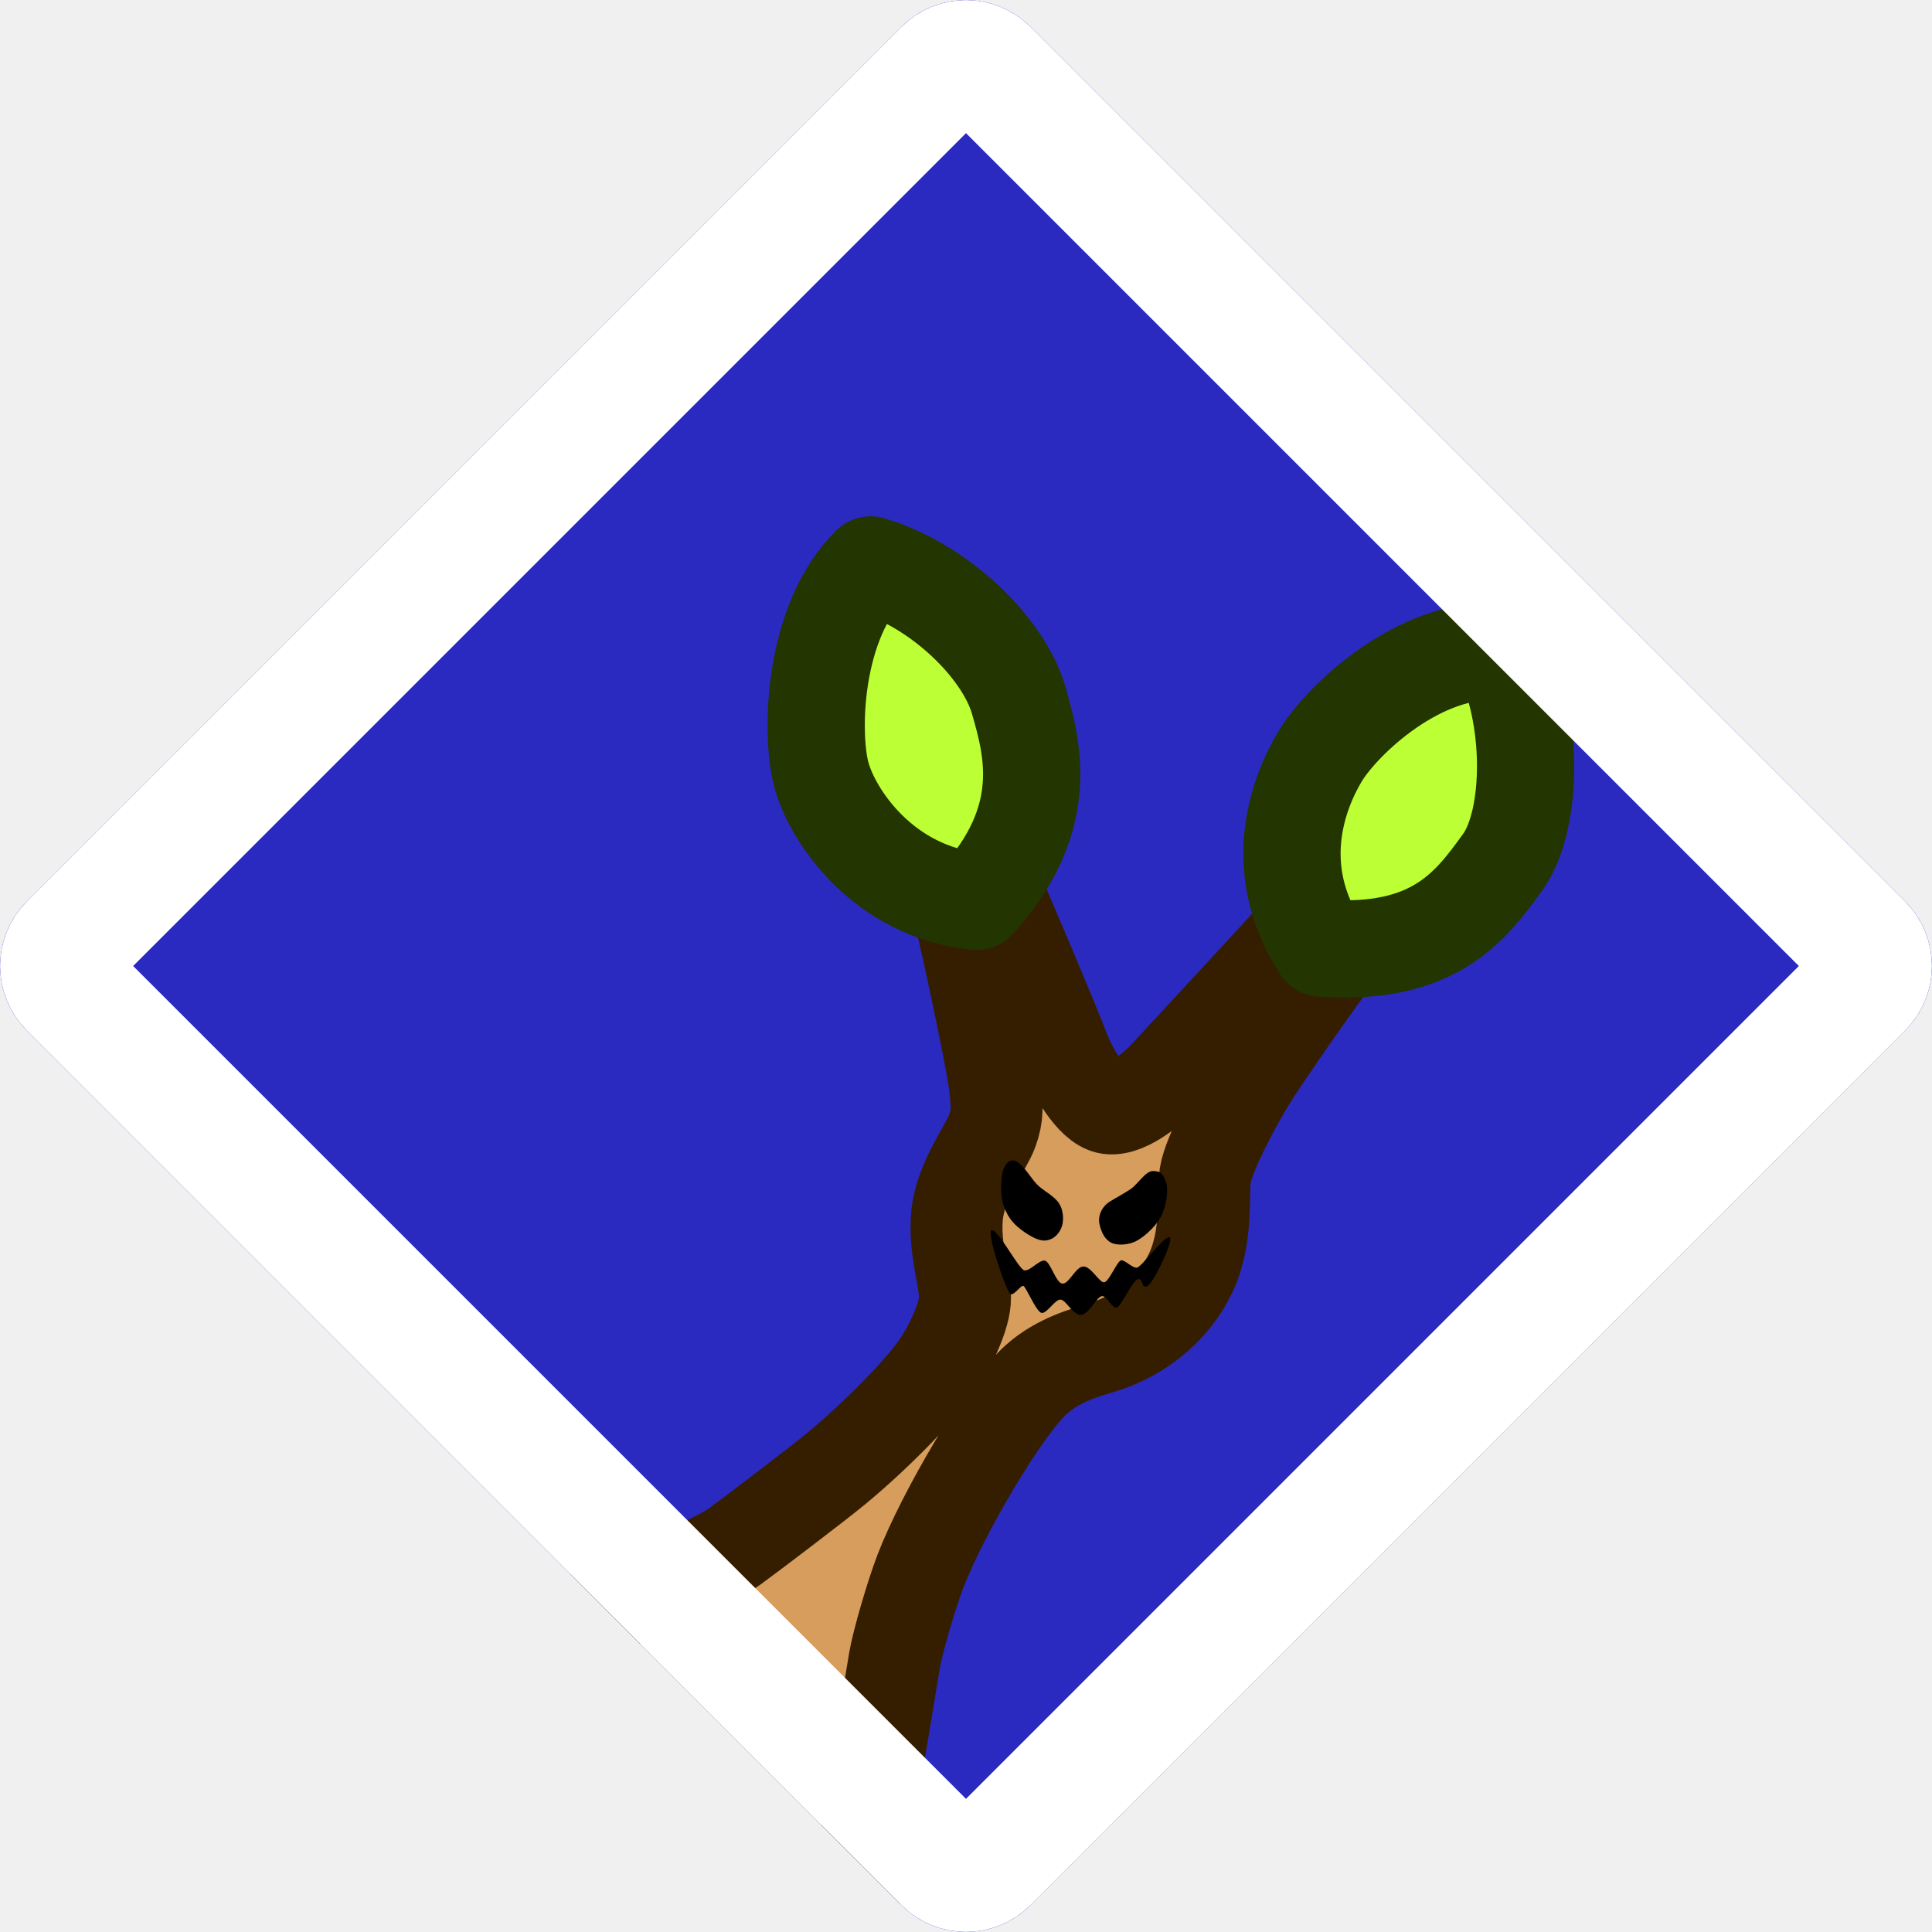
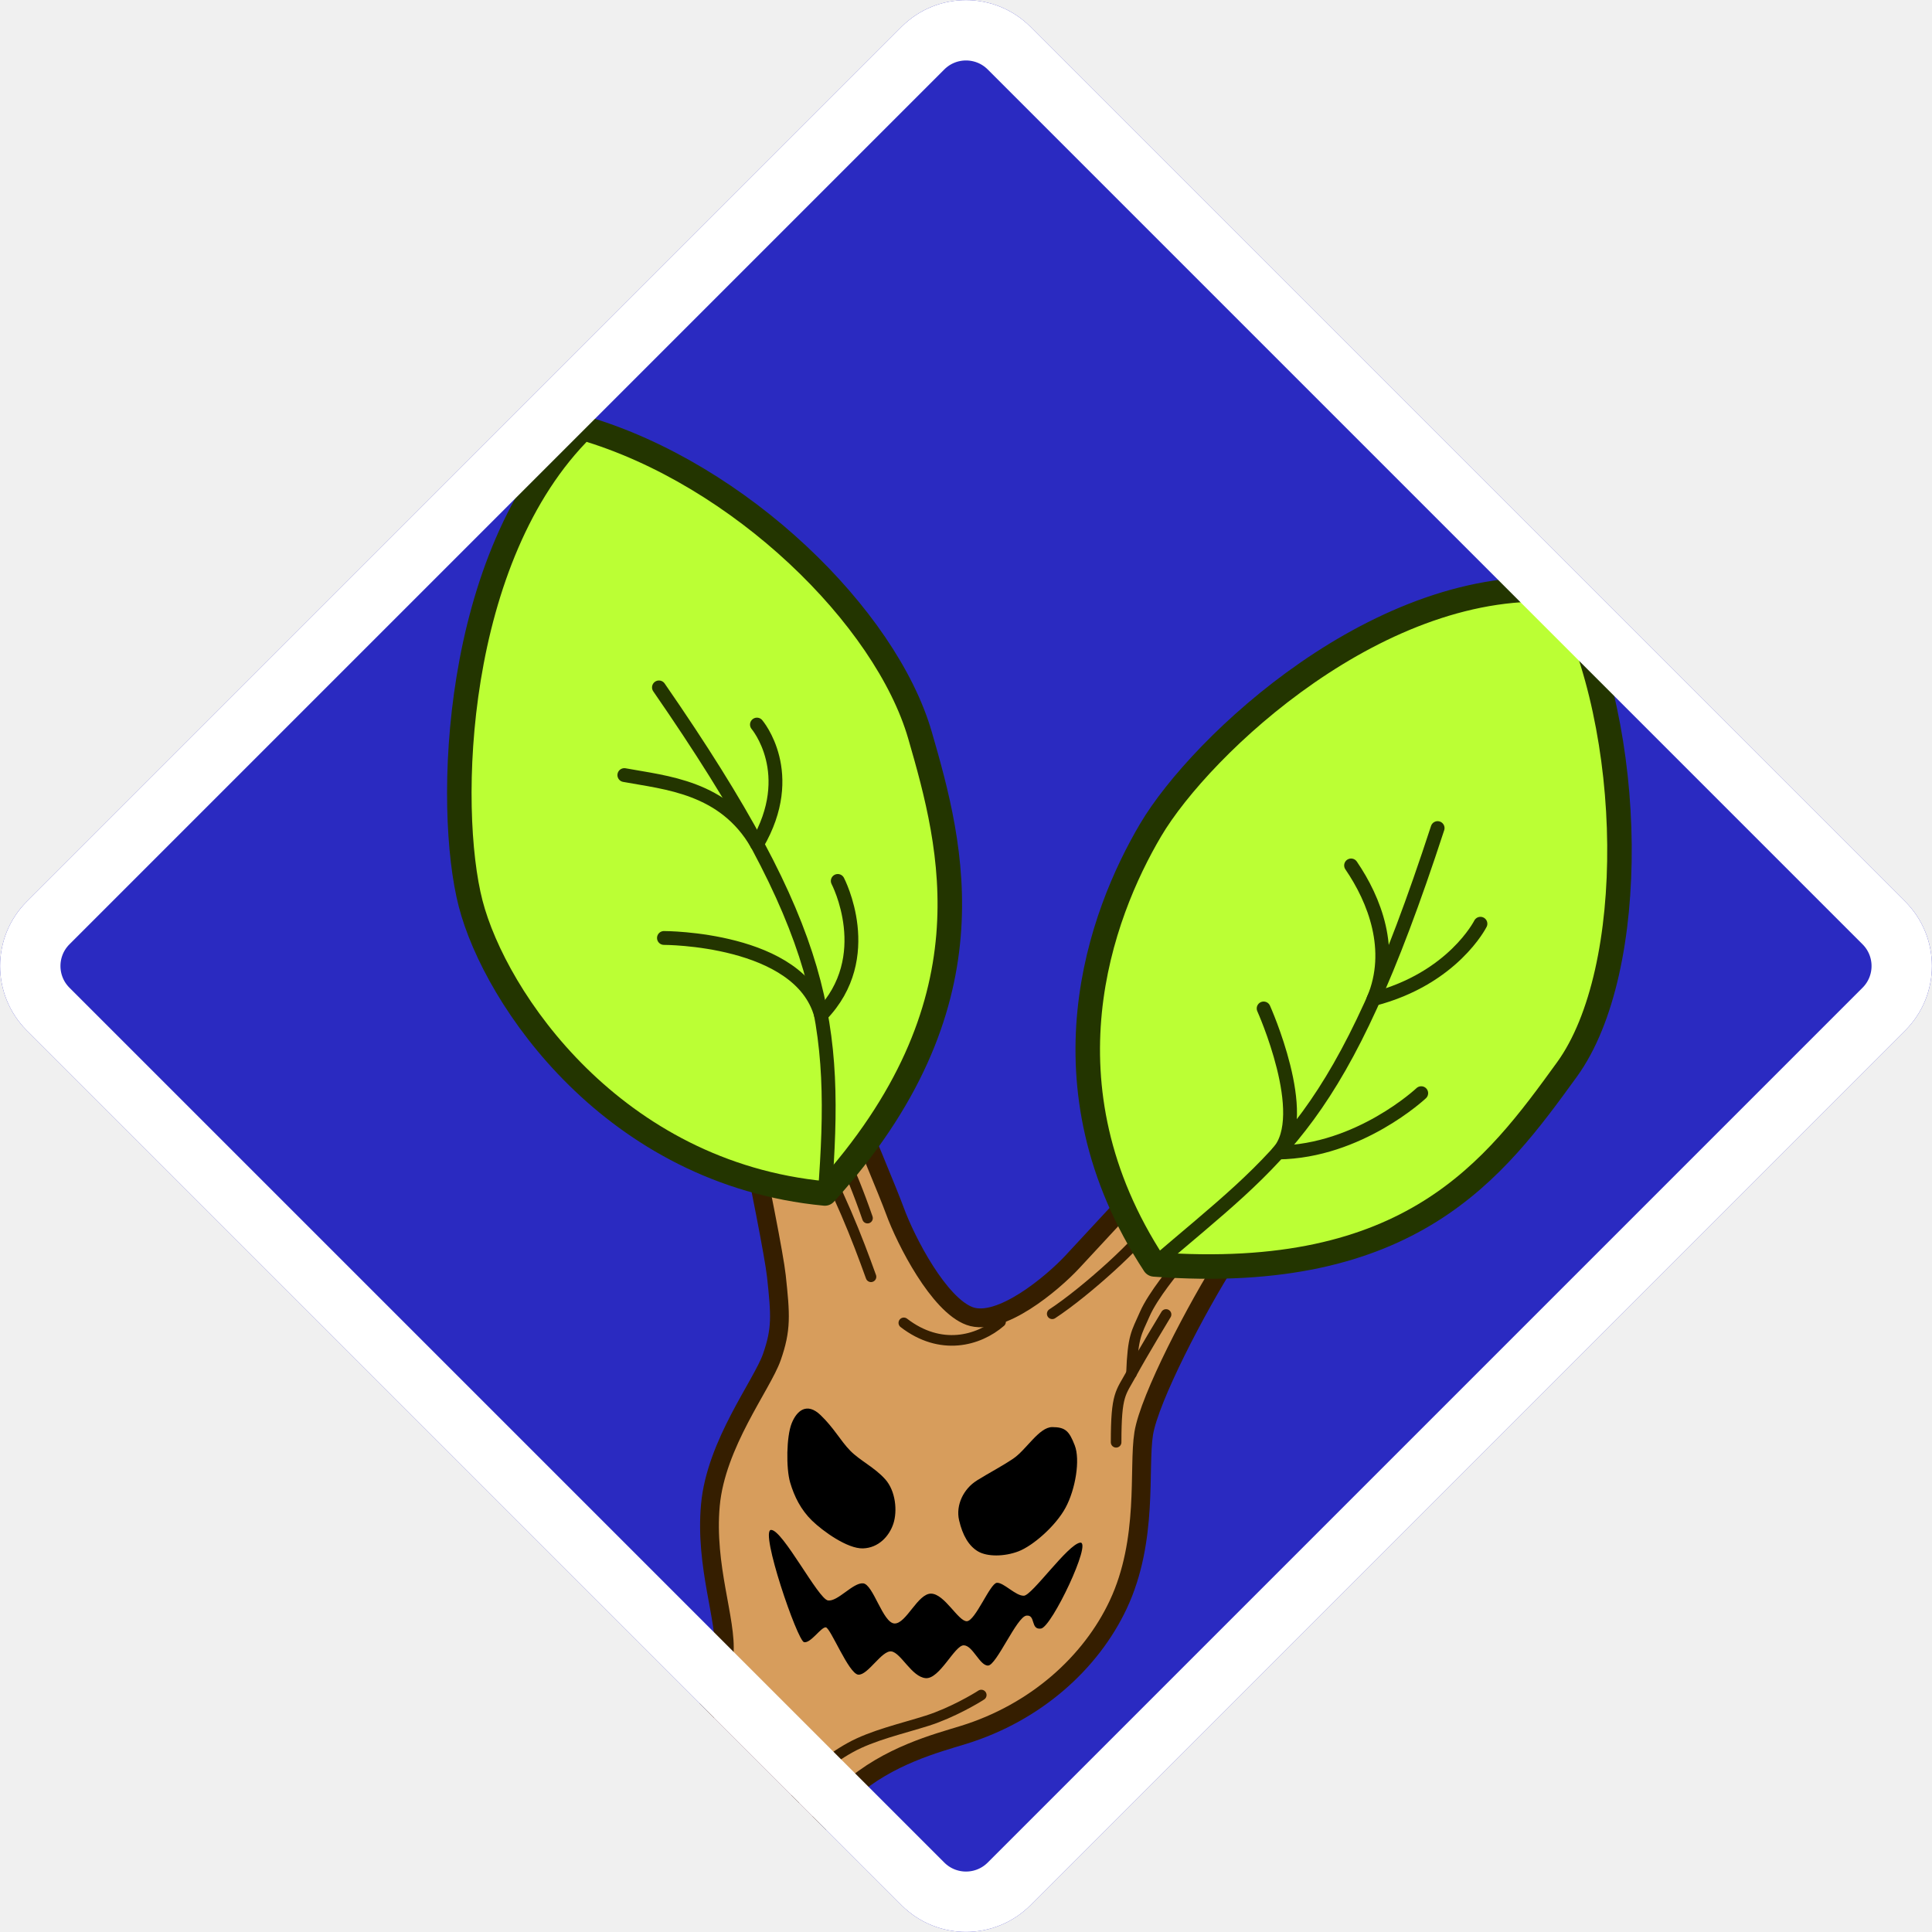
- <svg xmlns="http://www.w3.org/2000/svg" viewBox="0 0 512 512">
+ <svg xmlns="http://www.w3.org/2000/svg" viewBox="204.8 204.8 102.4 102.4">
  <defs id="defs1">
    <clipPath clipPathUnits="userSpaceOnUse" id="clipPath84">
      <rect style="display:inline;opacity:0.397;fill:#333acb;fill-opacity:1;stroke-width:2.267;stroke-linejoin:round" id="rect85" width="370.381" height="370.381" x="-185.19" y="188.598" ry="14.272" transform="rotate(-45)" />
    </clipPath>
    <clipPath clipPathUnits="userSpaceOnUse" id="clipPath86">
      <rect style="display:inline;opacity:0.397;fill:#333acb;fill-opacity:1;stroke-width:1.299;stroke-linejoin:round" id="rect86" width="212.274" height="212.274" x="-69.837" y="282.098" ry="8.18" transform="rotate(-45)" />
    </clipPath>
  </defs>
-   <g id="layer2" style="display:inline">
-     <rect style="fill:#2a2ac1;fill-opacity:1;stroke-width:24;stroke-linejoin:round" id="rect1" width="376.144" height="376.144" x="-188.072" y="173.967" ry="24.133" transform="rotate(-45)" />
-   </g>
-   <g id="layer4" style="display:inline">
-     <g id="g53" style="display:inline" clip-path="url(#clipPath84)" transform="matrix(1.015562,0,0,1.015562,-12.42154,-12.42154)">
-       <path style="opacity:1;fill:#d79d5c;fill-opacity:1;stroke:#351e00;stroke-width:24;stroke-linejoin:round;stroke-dasharray:none;stroke-opacity:1" d="m 379.354,236.743 c 0,0 -8.546,11.559 -17.855,24.156 -9.833,13.306 -19.892,28.199 -22.041,31.562 -4.804,7.52 -11.854,21.097 -12.689,26.319 -0.836,5.222 0.746,15.887 -3.812,25.588 -4.073,8.668 -12.324,16.136 -23.133,19.478 -4.07,1.258 -11.237,3.092 -17.093,8.29 -8.446,7.497 -24.578,35.16 -30.324,50.129 -2.392,6.231 -5.899,18.344 -6.735,23.149 -0.836,4.804 -10.168,61.448 -10.168,61.448 -22.096,2.177 -48.947,0.225 -63.984,-19.359 -15.036,-19.584 -14.264,-34.927 -7.819,-52.443 0,0 35.391,-15.756 39.986,-19.098 4.595,-3.342 22.001,-16.559 26.92,-20.643 11.697,-9.713 22.95,-21.707 26.553,-27.19 2.578,-3.923 6.437,-11.391 6.855,-16.404 0.418,-5.013 -2.886,-13.048 -2.051,-22.238 0.836,-9.191 7.729,-17.964 9.191,-22.141 1.462,-4.178 1.306,-6.266 0.679,-12.115 -0.627,-5.849 -8.825,-44.7 -10.496,-49.504 -1.671,-4.804 0.209,-17.128 0.209,-17.128 0,0 7.729,9.4 10.026,14.204 2.298,4.804 16.293,38.016 17.964,42.611 1.671,4.595 6.606,14.125 11.201,15.796 4.595,1.671 12.402,-4.935 15.326,-8.068 2.924,-3.133 31.75,-34.256 36.763,-39.896 5.013,-5.64 23.186,-25.274 23.186,-25.274 z" id="path1" />
-       <path style="display:none;opacity:1;fill:none;fill-opacity:1;stroke:#351e00;stroke-width:1.586;stroke-linecap:round;stroke-linejoin:round;stroke-dasharray:none;stroke-opacity:1" d="m 226.377,507.483 c 0,0 4.411,-27.699 9.163,-50.79 2.659,-12.92 6.684,-30.601 17.755,-54.1" id="path5" />
-       <path style="display:none;opacity:1;fill:none;fill-opacity:1;stroke:#351e00;stroke-width:1.586;stroke-linecap:round;stroke-linejoin:round;stroke-dasharray:none;stroke-opacity:1" d="m 249.953,400.922 c -9.191,14.83 -17.337,36.972 -20.679,51.071 -4.961,20.93 -10.462,30.115 -14.126,55.372" id="path6" />
-       <path style="display:none;opacity:1;fill:none;fill-opacity:1;stroke:#351e00;stroke-width:1.586;stroke-linecap:round;stroke-linejoin:round;stroke-dasharray:none;stroke-opacity:1" d="m 232.407,422.959 c -2.691,5.403 -4.831,11.063 -7.52,18.695 -2.688,7.632 -14.917,29.352 -18.799,64.72" id="path7" />
-       <path style="display:none;opacity:1;fill:none;fill-opacity:1;stroke:#351e00;stroke-width:1.586;stroke-linecap:round;stroke-linejoin:round;stroke-dasharray:none;stroke-opacity:1" d="m 256.951,397.528 c 2.307,-2.844 4.025,-5.819 5.718,-8.799" id="path8" />
-       <path style="display:none;opacity:1;fill:none;fill-opacity:1;stroke:#351e00;stroke-width:1.586;stroke-linecap:round;stroke-linejoin:round;stroke-dasharray:none;stroke-opacity:1" d="m 250.778,383.218 c -0.369,0.148 -4.431,8.271 -9.601,12.924 -5.169,4.653 -13.882,9.874 -19.57,14.918 -4.32,3.83 -10.215,11.854 -15.435,16.542 -6.789,6.097 -10.775,8.824 -20.387,12.251 -10.978,3.913 -16.752,4.857 -25.357,6.275" id="path9" />
-       <path style="display:none;opacity:1;fill:none;fill-opacity:1;stroke:#351e00;stroke-width:1.586;stroke-linecap:round;stroke-linejoin:round;stroke-dasharray:none;stroke-opacity:1" d="m 230.174,415.121 c -6.942,4.874 -10.782,13.441 -13.588,19.349 -2.806,5.908 -5.317,13.736 -16.247,27.768 -10.93,14.031 -28.82,25.265 -28.82,25.265" id="path10" />
-       <path style="display:none;opacity:1;fill:none;fill-opacity:1;stroke:#351e00;stroke-width:1.586;stroke-linecap:round;stroke-linejoin:round;stroke-dasharray:none;stroke-opacity:1" d="m 274.669,373.433 c 2.843,-3.914 4.874,-5.834 8.197,-7.68 3.323,-1.846 7.791,-2.843 11.521,-4.025 3.729,-1.182 7.422,-3.397 8.087,-3.84" id="path11" />
-       <path style="display:none;opacity:1;fill:none;fill-opacity:1;stroke:#351e00;stroke-width:1.586;stroke-linecap:round;stroke-linejoin:round;stroke-dasharray:none;stroke-opacity:1" d="m 322.643,320.086 c 0,-7.311 0.679,-7.311 2.298,-10.287 1.619,-2.977 5.17,-8.825 5.17,-8.825" id="path12" />
-       <path style="display:none;opacity:1;fill:none;fill-opacity:1;stroke:#351e00;stroke-width:1.586;stroke-linecap:round;stroke-linejoin:round;stroke-dasharray:none;stroke-opacity:1" d="m 324.941,309.799 c 0.209,-5.64 0.731,-6.005 1.984,-8.877 1.253,-2.872 4.7,-6.945 4.7,-6.945" id="path13" />
-       <path style="display:none;opacity:1;fill:none;fill-opacity:1;stroke:#351e00;stroke-width:1.586;stroke-linecap:round;stroke-linejoin:round;stroke-dasharray:none;stroke-opacity:1" d="m 313.087,300.869 c 4.961,-3.238 13.577,-11.018 14.935,-13.734" id="path14" />
-       <path style="display:none;opacity:1;fill:none;fill-opacity:1;stroke:#351e00;stroke-width:1.586;stroke-linecap:round;stroke-linejoin:round;stroke-dasharray:none;stroke-opacity:1" d="m 339.197,283.48 c 5.953,-6.632 9.608,-10.34 11.697,-15.144" id="path15" />
-       <path style="display:none;opacity:1;fill:none;fill-opacity:1;stroke:#351e00;stroke-width:1.586;stroke-linecap:round;stroke-linejoin:round;stroke-dasharray:none;stroke-opacity:1" d="m 290.893,302.227 c 5.483,4.23 11.153,2.715 14.465,-0.157" id="path16" />
-       <path style="display:none;opacity:1;fill:none;fill-opacity:1;stroke:#351e00;stroke-width:1.586;stroke-linecap:round;stroke-linejoin:round;stroke-dasharray:none;stroke-opacity:1" d="m 276.376,273.715 c 4.961,9.138 7.52,15.823 9.608,21.619" id="path17" />
-       <path style="display:none;opacity:1;fill:none;fill-opacity:1;stroke:#351e00;stroke-width:1.586;stroke-linecap:round;stroke-linejoin:round;stroke-dasharray:none;stroke-opacity:1" d="m 271.572,254.185 c 4.282,14.308 8.46,16.71 13.89,32.376" id="path18" />
+   <g id="layer7" style="display:inline">
+     <g id="layer2-4" style="display:inline" transform="translate(32.99998,133)">
+       <rect style="fill:#2a2ac1;fill-opacity:1;stroke-width:0.46;stroke-linejoin:round" id="rect1-8" width="75.229" height="75.229" x="33.096" y="207.045" ry="4.827" transform="rotate(-45)" />
+     </g>
+     <g id="layer4-6" transform="translate(32.99998,133)" style="display:inline">
+       <g id="g53-5" style="display:inline" clip-path="url(#clipPath86)" transform="matrix(0.3543954,0,0,0.3543954,116.6134,34.80667)">
+         <path style="opacity:1;fill:#d79d5c;fill-opacity:1;stroke:#351e00;stroke-width:2.81;stroke-linejoin:round;stroke-dasharray:none;stroke-opacity:1" d="m 379.354,236.743 c 0,0 -8.546,11.559 -17.855,24.156 -9.833,13.306 -19.892,28.199 -22.041,31.562 -4.804,7.52 -11.854,21.097 -12.689,26.319 -0.836,5.222 0.746,15.887 -3.812,25.588 -4.073,8.668 -12.324,16.136 -23.133,19.478 -4.07,1.258 -11.237,3.092 -17.093,8.29 -8.446,7.497 -24.578,35.16 -30.324,50.129 -2.392,6.231 -5.899,18.344 -6.735,23.149 -0.836,4.804 -10.168,61.448 -10.168,61.448 -22.096,2.177 -48.947,0.225 -63.984,-19.359 -15.036,-19.584 -14.264,-34.927 -7.819,-52.443 0,0 35.391,-15.756 39.986,-19.098 4.595,-3.342 22.001,-16.559 26.92,-20.643 11.697,-9.713 22.95,-21.707 26.553,-27.19 2.578,-3.923 6.437,-11.391 6.855,-16.404 0.418,-5.013 -2.886,-13.048 -2.051,-22.238 0.836,-9.191 7.729,-17.964 9.191,-22.141 1.462,-4.178 1.306,-6.266 0.679,-12.115 -0.627,-5.849 -8.825,-44.7 -10.496,-49.504 -1.671,-4.804 0.209,-17.128 0.209,-17.128 0,0 7.729,9.4 10.026,14.204 2.298,4.804 16.293,38.016 17.964,42.611 1.671,4.595 6.606,14.125 11.201,15.796 4.595,1.671 12.402,-4.935 15.326,-8.068 2.924,-3.133 31.75,-34.256 36.763,-39.896 5.013,-5.64 23.186,-25.274 23.186,-25.274 z" id="path1-0" />
+         <path style="display:inline;opacity:1;fill:none;fill-opacity:1;stroke:#351e00;stroke-width:1.586;stroke-linecap:round;stroke-linejoin:round;stroke-dasharray:none;stroke-opacity:1" d="m 226.377,507.483 c 0,0 4.411,-27.699 9.163,-50.79 2.659,-12.92 6.684,-30.601 17.755,-54.1" id="path5-9" />
+         <path style="display:inline;opacity:1;fill:none;fill-opacity:1;stroke:#351e00;stroke-width:1.586;stroke-linecap:round;stroke-linejoin:round;stroke-dasharray:none;stroke-opacity:1" d="m 249.953,400.922 c -9.191,14.83 -17.337,36.972 -20.679,51.071 -4.961,20.93 -10.462,30.115 -14.126,55.372" id="path6-0" />
+         <path style="display:inline;opacity:1;fill:none;fill-opacity:1;stroke:#351e00;stroke-width:1.586;stroke-linecap:round;stroke-linejoin:round;stroke-dasharray:none;stroke-opacity:1" d="m 232.407,422.959 c -2.691,5.403 -4.831,11.063 -7.52,18.695 -2.688,7.632 -14.917,29.352 -18.799,64.72" id="path7-0" />
+         <path style="display:inline;opacity:1;fill:none;fill-opacity:1;stroke:#351e00;stroke-width:1.586;stroke-linecap:round;stroke-linejoin:round;stroke-dasharray:none;stroke-opacity:1" d="m 256.951,397.528 c 2.307,-2.844 4.025,-5.819 5.718,-8.799" id="path8-6" />
+         <path style="display:inline;opacity:1;fill:none;fill-opacity:1;stroke:#351e00;stroke-width:1.586;stroke-linecap:round;stroke-linejoin:round;stroke-dasharray:none;stroke-opacity:1" d="m 250.778,383.218 c -0.369,0.148 -4.431,8.271 -9.601,12.924 -5.169,4.653 -13.882,9.874 -19.57,14.918 -4.32,3.83 -10.215,11.854 -15.435,16.542 -6.789,6.097 -10.775,8.824 -20.387,12.251 -10.978,3.913 -16.752,4.857 -25.357,6.275" id="path9-1" />
+         <path style="display:inline;opacity:1;fill:none;fill-opacity:1;stroke:#351e00;stroke-width:1.586;stroke-linecap:round;stroke-linejoin:round;stroke-dasharray:none;stroke-opacity:1" d="m 230.174,415.121 c -6.942,4.874 -10.782,13.441 -13.588,19.349 -2.806,5.908 -5.317,13.736 -16.247,27.768 -10.93,14.031 -28.82,25.265 -28.82,25.265" id="path10-3" />
+         <path style="display:inline;opacity:1;fill:none;fill-opacity:1;stroke:#351e00;stroke-width:1.586;stroke-linecap:round;stroke-linejoin:round;stroke-dasharray:none;stroke-opacity:1" d="m 274.669,373.433 c 2.843,-3.914 4.874,-5.834 8.197,-7.68 3.323,-1.846 7.791,-2.843 11.521,-4.025 3.729,-1.182 7.422,-3.397 8.087,-3.84" id="path11-8" />
+         <path style="display:inline;opacity:1;fill:none;fill-opacity:1;stroke:#351e00;stroke-width:1.586;stroke-linecap:round;stroke-linejoin:round;stroke-dasharray:none;stroke-opacity:1" d="m 322.643,320.086 c 0,-7.311 0.679,-7.311 2.298,-10.287 1.619,-2.977 5.17,-8.825 5.17,-8.825" id="path12-9" />
+         <path style="display:inline;opacity:1;fill:none;fill-opacity:1;stroke:#351e00;stroke-width:1.586;stroke-linecap:round;stroke-linejoin:round;stroke-dasharray:none;stroke-opacity:1" d="m 324.941,309.799 c 0.209,-5.64 0.731,-6.005 1.984,-8.877 1.253,-2.872 4.7,-6.945 4.7,-6.945" id="path13-3" />
+         <path style="display:inline;opacity:1;fill:none;fill-opacity:1;stroke:#351e00;stroke-width:1.586;stroke-linecap:round;stroke-linejoin:round;stroke-dasharray:none;stroke-opacity:1" d="m 313.087,300.869 c 4.961,-3.238 13.577,-11.018 14.935,-13.734" id="path14-4" />
+         <path style="display:inline;opacity:1;fill:none;fill-opacity:1;stroke:#351e00;stroke-width:1.586;stroke-linecap:round;stroke-linejoin:round;stroke-dasharray:none;stroke-opacity:1" d="m 339.197,283.48 c 5.953,-6.632 9.608,-10.34 11.697,-15.144" id="path15-4" />
+         <path style="display:inline;opacity:1;fill:none;fill-opacity:1;stroke:#351e00;stroke-width:1.586;stroke-linecap:round;stroke-linejoin:round;stroke-dasharray:none;stroke-opacity:1" d="m 290.893,302.227 c 5.483,4.23 11.153,2.715 14.465,-0.157" id="path16-6" />
+         <path style="display:inline;opacity:1;fill:none;fill-opacity:1;stroke:#351e00;stroke-width:1.586;stroke-linecap:round;stroke-linejoin:round;stroke-dasharray:none;stroke-opacity:1" d="m 276.376,273.715 c 4.961,9.138 7.52,15.823 9.608,21.619" id="path17-0" />
+         <path style="display:inline;opacity:1;fill:none;fill-opacity:1;stroke:#351e00;stroke-width:1.586;stroke-linecap:round;stroke-linejoin:round;stroke-dasharray:none;stroke-opacity:1" d="m 271.572,254.185 c 4.282,14.308 8.46,16.71 13.89,32.376" id="path18-6" />
+       </g>
+     </g>
+     <g id="layer3-6" transform="translate(32.99998,133)" style="display:inline">
+       <path style="opacity:1;fill:#000000;fill-opacity:1;stroke:none;stroke-width:0.996;stroke-linejoin:round;stroke-dasharray:none;stroke-opacity:1" d="m 223.572,150.271 c 0.696,-0.433 1.238,-0.699 1.926,-1.157 0.688,-0.458 1.372,-1.676 2.073,-1.675 0.701,0.001 0.9,0.214 1.194,0.972 0.294,0.758 0.042,2.321 -0.49,3.303 -0.532,0.982 -1.738,2.02 -2.491,2.309 -0.753,0.289 -1.661,0.291 -2.145,0.006 -0.484,-0.284 -0.817,-0.839 -1.005,-1.651 -0.188,-0.812 0.244,-1.673 0.94,-2.106 z" id="path2-1" />
+       <path style="opacity:1;fill:#000000;fill-opacity:1;stroke:none;stroke-width:0.996;stroke-linejoin:round;stroke-dasharray:none;stroke-opacity:1" d="m 218.718,150.203 c 0.56,0.629 0.651,1.692 0.432,2.356 -0.219,0.664 -0.785,1.282 -1.61,1.309 -0.824,0.026 -2.133,-0.916 -2.709,-1.479 -0.576,-0.563 -0.929,-1.256 -1.152,-2.015 -0.222,-0.759 -0.196,-2.434 0.079,-3.128 0.275,-0.694 0.816,-1.13 1.531,-0.445 0.715,0.685 1.057,1.357 1.57,1.884 0.513,0.527 1.298,0.889 1.858,1.518 z" id="path3-8" />
+       <path style="opacity:1;fill:#000000;fill-opacity:1;stroke:none;stroke-width:0.996;stroke-linejoin:round;stroke-dasharray:none;stroke-opacity:1" d="m 214.421,158.839 c 0.352,0.063 0.898,-0.805 1.147,-0.787 0.25,0.018 1.212,2.461 1.721,2.508 0.509,0.046 1.249,-1.305 1.758,-1.231 0.509,0.074 1.073,1.351 1.814,1.416 0.74,0.065 1.536,-1.74 2.017,-1.74 0.481,0 0.851,1.092 1.295,1.073 0.444,-0.018 1.518,-2.582 2.026,-2.646 0.509,-0.065 0.204,0.768 0.777,0.685 0.574,-0.083 2.728,-4.643 2.073,-4.553 -0.655,0.091 -2.545,2.794 -2.98,2.813 -0.435,0.018 -1.073,-0.712 -1.434,-0.685 -0.361,0.028 -1.138,2.026 -1.592,2.036 -0.453,0.009 -1.175,-1.444 -1.888,-1.462 -0.713,-0.018 -1.323,1.601 -1.943,1.582 -0.62,-0.018 -1.129,-2.082 -1.666,-2.128 -0.537,-0.046 -1.342,0.981 -1.86,0.907 -0.518,-0.074 -2.4,-3.748 -3.017,-3.738 -0.617,0.01 1.397,5.887 1.749,5.95 z" id="path4-4" />
+     </g>
+     <g id="layer5-9" transform="translate(32.99998,133)" style="display:inline">
+       <g id="g23-6" transform="matrix(0.4888386,0,0,0.4888386,57.04793,5.321893)">
+         <path style="opacity:1;fill:#bbff34;fill-opacity:1;stroke:#233500;stroke-width:2.657;stroke-linecap:round;stroke-linejoin:round;stroke-dasharray:none;stroke-opacity:1" d="m 404.247,200 c 7.901,15.012 8.198,41.185 0.395,51.951 -7.802,10.765 -16.889,23.21 -44.741,21.136 -12.741,-19.457 -5.827,-37.926 -0.395,-47.111 5.432,-9.185 24.988,-27.654 44.741,-25.975 z" id="path19-3" />
+         <path style="display:inline;opacity:1;fill:none;fill-opacity:1;stroke:#233500;stroke-width:1.5;stroke-linecap:round;stroke-linejoin:round;stroke-dasharray:none;stroke-opacity:1" d="m 359.901,273.086 c 13.991,-12.006 20.249,-15.256 30.716,-47.309" id="path20-7" />
+         <path style="display:inline;opacity:1;fill:none;fill-opacity:1;stroke:#233500;stroke-width:1.5;stroke-linecap:round;stroke-linejoin:round;stroke-dasharray:none;stroke-opacity:1" d="m 383.681,244.314 c 2.221,-5.297 0.122,-10.734 -2.446,-14.487" id="path21-8" />
+         <path style="display:inline;opacity:1;fill:none;fill-opacity:1;stroke:#233500;stroke-width:1.5;stroke-linecap:round;stroke-linejoin:round;stroke-dasharray:none;stroke-opacity:1" d="m 383.681,244.314 c 8.616,-2.24 11.579,-8.166 11.579,-8.166" id="path22-8" />
+         <path style="display:inline;opacity:1;fill:none;fill-opacity:1;stroke:#233500;stroke-width:1.5;stroke-linecap:round;stroke-linejoin:round;stroke-dasharray:none;stroke-opacity:1" d="m 388.84,254.519 c 0,0 -6.716,6.321 -15.516,6.43 3.651,-3.996 -1.57,-15.615 -1.57,-15.615" id="path23-2" />
+       </g>
+       <g id="g23-5-9" transform="matrix(0.3449806,-0.3463403,0.3463403,0.3449806,-6.225151,165.632)">
+         <path style="opacity:1;fill:#bbff34;fill-opacity:1;stroke:#233500;stroke-width:2.657;stroke-linecap:round;stroke-linejoin:round;stroke-dasharray:none;stroke-opacity:1" d="m 404.741,200.1 c 8.493,15.606 8.616,37.753 2.178,49.386 -6.124,11.065 -15.019,26.473 -42.482,27.758 -14.621,-17.781 -10.267,-40.206 -4.835,-49.391 5.432,-9.185 25.285,-27.95 45.139,-27.752 z" id="path19-5-1" />
+         <path style="display:inline;opacity:1;fill:none;fill-opacity:1;stroke:#233500;stroke-width:1.5;stroke-linecap:round;stroke-linejoin:round;stroke-dasharray:none;stroke-opacity:1" d="m 364.436,277.243 c 13.991,-12.006 20.332,-19.777 26.181,-51.466" id="path20-1-3" />
+         <path style="display:inline;opacity:1;fill:none;fill-opacity:1;stroke:#233500;stroke-width:1.5;stroke-linecap:round;stroke-linejoin:round;stroke-dasharray:none;stroke-opacity:1" d="m 386.083,245.312 c 1.881,-6.943 -2.281,-11.732 -4.849,-15.485" id="path21-7-5" />
+         <path style="display:inline;opacity:1;fill:none;fill-opacity:1;stroke:#233500;stroke-width:1.5;stroke-linecap:round;stroke-linejoin:round;stroke-dasharray:none;stroke-opacity:1" d="m 386.083,245.312 c 8.616,-2.24 9.176,-9.164 9.176,-9.164" id="path22-1-9" />
+         <path style="display:inline;opacity:1;fill:none;fill-opacity:1;stroke:#233500;stroke-width:1.5;stroke-linecap:round;stroke-linejoin:round;stroke-dasharray:none;stroke-opacity:1" d="m 389.432,254.322 c 0,0 -2.787,8.878 -11.588,8.986 4.324,-7.549 -6.092,-17.975 -6.092,-17.975" id="path23-1-8" />
+       </g>
    </g>
  </g>
-   <g id="layer3" style="display:inline">
-     <path style="opacity:1;fill:#000000;fill-opacity:1;stroke:none;stroke-width:24;stroke-linejoin:round;stroke-dasharray:none;stroke-opacity:1" d="m 294.08,318.454 c 1.995,-1.24 3.547,-2.003 5.518,-3.316 1.971,-1.313 3.932,-4.803 5.94,-4.799 2.008,0.003 2.578,0.612 3.421,2.784 0.843,2.172 0.12,6.652 -1.405,9.466 -1.525,2.814 -4.979,5.789 -7.137,6.615 -2.158,0.827 -4.759,0.833 -6.147,0.017 -1.388,-0.815 -2.342,-2.406 -2.881,-4.732 -0.539,-2.326 0.698,-4.796 2.693,-6.036 z" id="path2" />
-     <path style="opacity:1;fill:#000000;fill-opacity:1;stroke:none;stroke-width:24;stroke-linejoin:round;stroke-dasharray:none;stroke-opacity:1" d="m 280.171,318.261 c 1.606,1.803 1.865,4.847 1.237,6.75 -0.627,1.903 -2.25,3.675 -4.612,3.75 -2.362,0.075 -6.112,-2.625 -7.762,-4.237 -1.65,-1.612 -2.662,-3.6 -3.3,-5.775 -0.637,-2.175 -0.562,-6.975 0.225,-8.962 0.787,-1.987 2.338,-3.237 4.387,-1.275 2.05,1.962 3.029,3.89 4.5,5.4 1.471,1.51 3.719,2.547 5.325,4.35 z" id="path3" />
-     <path style="opacity:1;fill:#000000;fill-opacity:1;stroke:none;stroke-width:24;stroke-linejoin:round;stroke-dasharray:none;stroke-opacity:1" d="m 267.858,343.006 c 1.009,0.181 2.572,-2.307 3.288,-2.254 0.716,0.053 3.474,7.053 4.932,7.186 1.458,0.133 3.58,-3.739 5.038,-3.527 1.458,0.212 3.076,3.871 5.197,4.057 2.121,0.186 4.402,-4.985 5.781,-4.985 1.379,0 2.439,3.129 3.712,3.076 1.273,-0.053 4.349,-7.398 5.807,-7.584 1.458,-0.186 0.583,2.201 2.227,1.962 1.644,-0.239 7.817,-13.306 5.94,-13.046 -1.877,0.26 -7.292,8.008 -8.538,8.061 -1.246,0.053 -3.076,-2.042 -4.11,-1.962 -1.034,0.08 -3.261,5.807 -4.561,5.834 -1.299,0.026 -3.368,-4.137 -5.409,-4.19 -2.042,-0.053 -3.792,4.587 -5.568,4.534 -1.777,-0.053 -3.235,-5.966 -4.773,-6.099 -1.538,-0.133 -3.845,2.811 -5.33,2.599 -1.485,-0.212 -6.877,-10.74 -8.644,-10.713 -1.767,0.028 4.002,16.869 5.012,17.05 z" id="path4" />
-   </g>
-   <g id="layer5" style="display:inline">
-     <g id="g23" transform="matrix(1.073907,0,0,1.073907,-36.36262,-42.03542)">
-       <path style="opacity:1;fill:#bbff34;fill-opacity:1;stroke:#233500;stroke-width:24;stroke-linecap:round;stroke-linejoin:round;stroke-dasharray:none;stroke-opacity:1" d="m 404.247,200 c 7.901,15.012 8.198,41.185 0.395,51.951 -7.802,10.765 -16.889,23.21 -44.741,21.136 -12.741,-19.457 -5.827,-37.926 -0.395,-47.111 5.432,-9.185 24.988,-27.654 44.741,-25.975 z" id="path19" />
-       <path style="display:none;opacity:1;fill:none;fill-opacity:1;stroke:#233500;stroke-width:1.5;stroke-linecap:round;stroke-linejoin:round;stroke-dasharray:none;stroke-opacity:1" d="m 359.901,273.086 c 13.991,-12.006 20.249,-15.256 30.716,-47.309" id="path20" />
-       <path style="display:none;opacity:1;fill:none;fill-opacity:1;stroke:#233500;stroke-width:1.5;stroke-linecap:round;stroke-linejoin:round;stroke-dasharray:none;stroke-opacity:1" d="m 383.681,244.314 c 2.221,-5.297 0.122,-10.734 -2.446,-14.487" id="path21" />
-       <path style="display:none;opacity:1;fill:none;fill-opacity:1;stroke:#233500;stroke-width:1.5;stroke-linecap:round;stroke-linejoin:round;stroke-dasharray:none;stroke-opacity:1" d="m 383.681,244.314 c 8.616,-2.24 11.579,-8.166 11.579,-8.166" id="path22" />
-       <path style="display:none;opacity:1;fill:none;fill-opacity:1;stroke:#233500;stroke-width:1.5;stroke-linecap:round;stroke-linejoin:round;stroke-dasharray:none;stroke-opacity:1" d="m 388.84,254.519 c 0,0 -6.716,6.321 -15.516,6.43 3.651,-3.996 -1.57,-15.615 -1.57,-15.615" id="path23" />
-     </g>
-     <g id="g23-5" transform="matrix(0.7578716,-0.7608586,0.7608586,0.7578716,-228.2813,306.0137)">
-       <path style="opacity:1;fill:#bbff34;fill-opacity:1;stroke:#233500;stroke-width:24;stroke-linecap:round;stroke-linejoin:round;stroke-dasharray:none;stroke-opacity:1" d="m 404.741,200.1 c 8.493,15.606 8.616,37.753 2.178,49.386 -6.124,11.065 -15.019,26.473 -42.482,27.758 -14.621,-17.781 -10.267,-40.206 -4.835,-49.391 5.432,-9.185 25.285,-27.95 45.139,-27.752 z" id="path19-5" />
-       <path style="display:none;opacity:1;fill:none;fill-opacity:1;stroke:#233500;stroke-width:1.5;stroke-linecap:round;stroke-linejoin:round;stroke-dasharray:none;stroke-opacity:1" d="m 364.436,277.243 c 13.991,-12.006 20.332,-19.777 26.181,-51.466" id="path20-1" />
-       <path style="display:none;opacity:1;fill:none;fill-opacity:1;stroke:#233500;stroke-width:1.5;stroke-linecap:round;stroke-linejoin:round;stroke-dasharray:none;stroke-opacity:1" d="m 386.083,245.312 c 1.881,-6.943 -2.281,-11.732 -4.849,-15.485" id="path21-7" />
-       <path style="display:none;opacity:1;fill:none;fill-opacity:1;stroke:#233500;stroke-width:1.5;stroke-linecap:round;stroke-linejoin:round;stroke-dasharray:none;stroke-opacity:1" d="m 386.083,245.312 c 8.616,-2.24 9.176,-9.164 9.176,-9.164" id="path22-1" />
-       <path style="display:none;opacity:1;fill:none;fill-opacity:1;stroke:#233500;stroke-width:1.5;stroke-linecap:round;stroke-linejoin:round;stroke-dasharray:none;stroke-opacity:1" d="m 389.432,254.322 c 0,0 -2.787,8.878 -11.588,8.986 4.324,-7.549 -6.092,-17.975 -6.092,-17.975" id="path23-1" />
-     </g>
-   </g>
-   <g>
-     <rect x="-172.072" y="189.967" width="344.144" height="344.144" ry="8.133" transform="rotate(-45)" style="fill:none;stroke:#ffffff;stroke-width:32;stroke-linejoin:round" />
+   <g transform="translate(32.99998,133)">
+     <rect x="34.696" y="208.645" width="72.029" height="72.029" ry="3.227" transform="rotate(-45)" style="fill:none;stroke:#ffffff;stroke-width:3.2;stroke-linejoin:round" />
  </g>
</svg>
